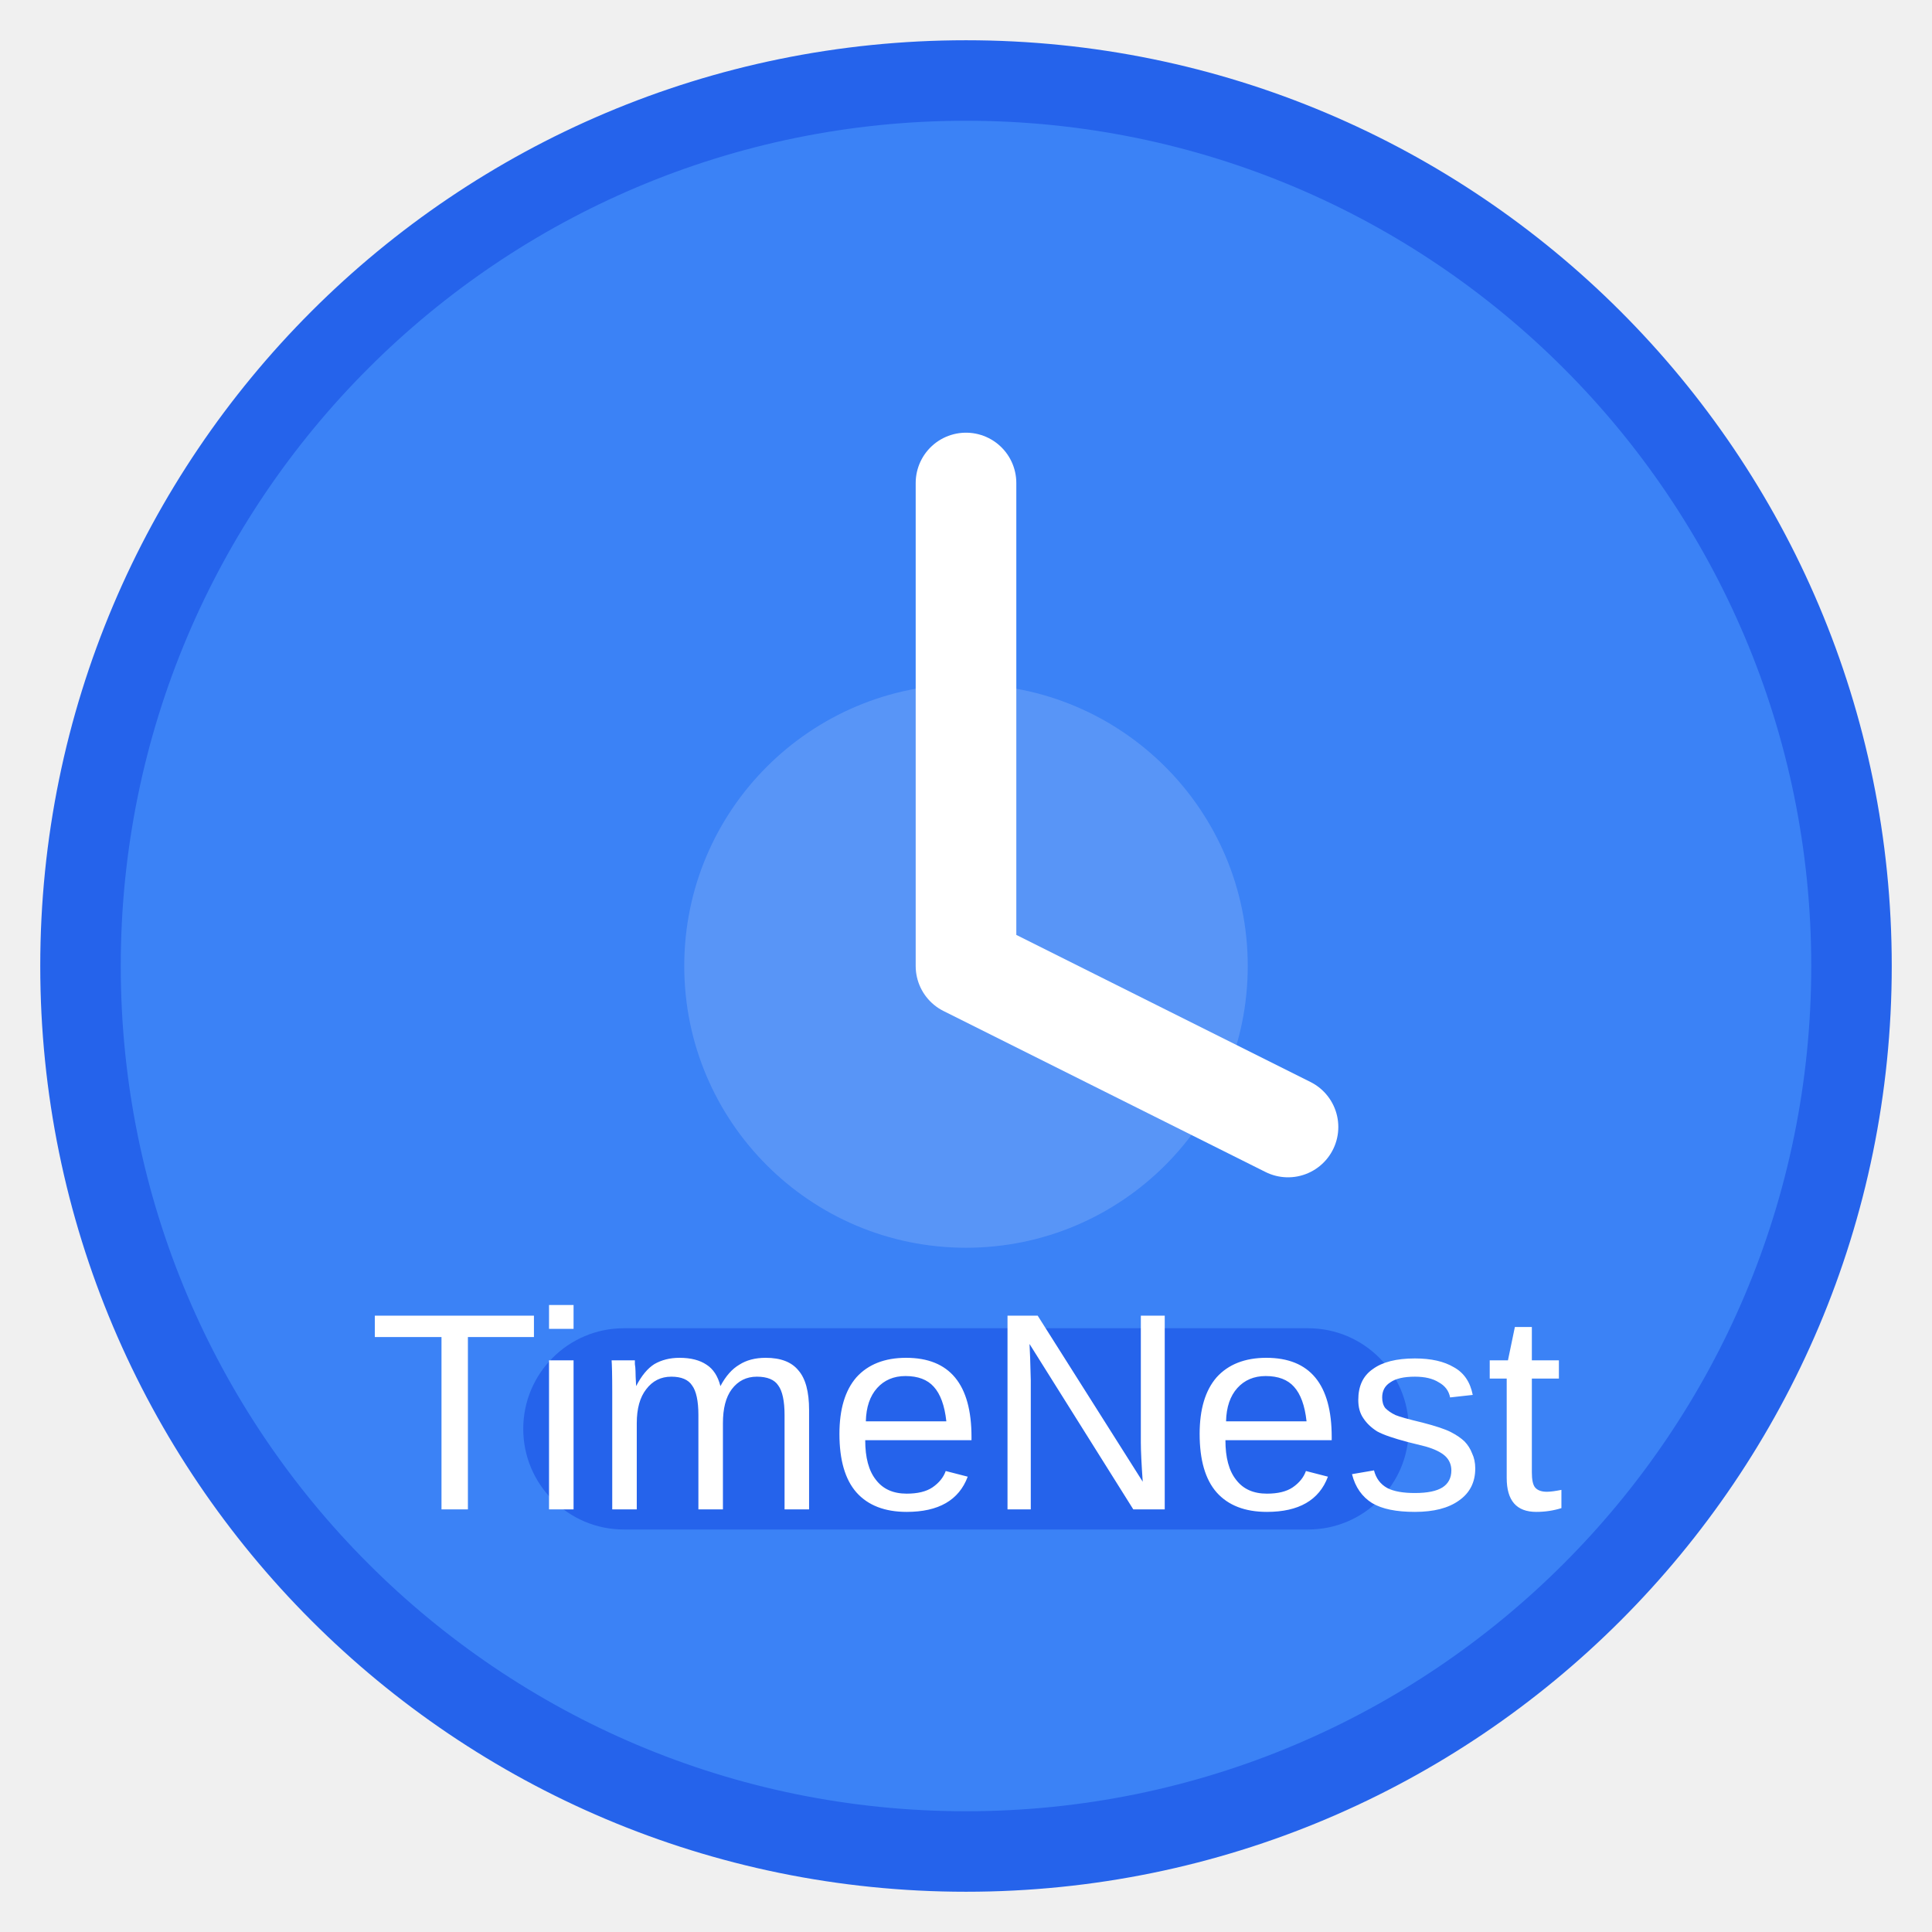
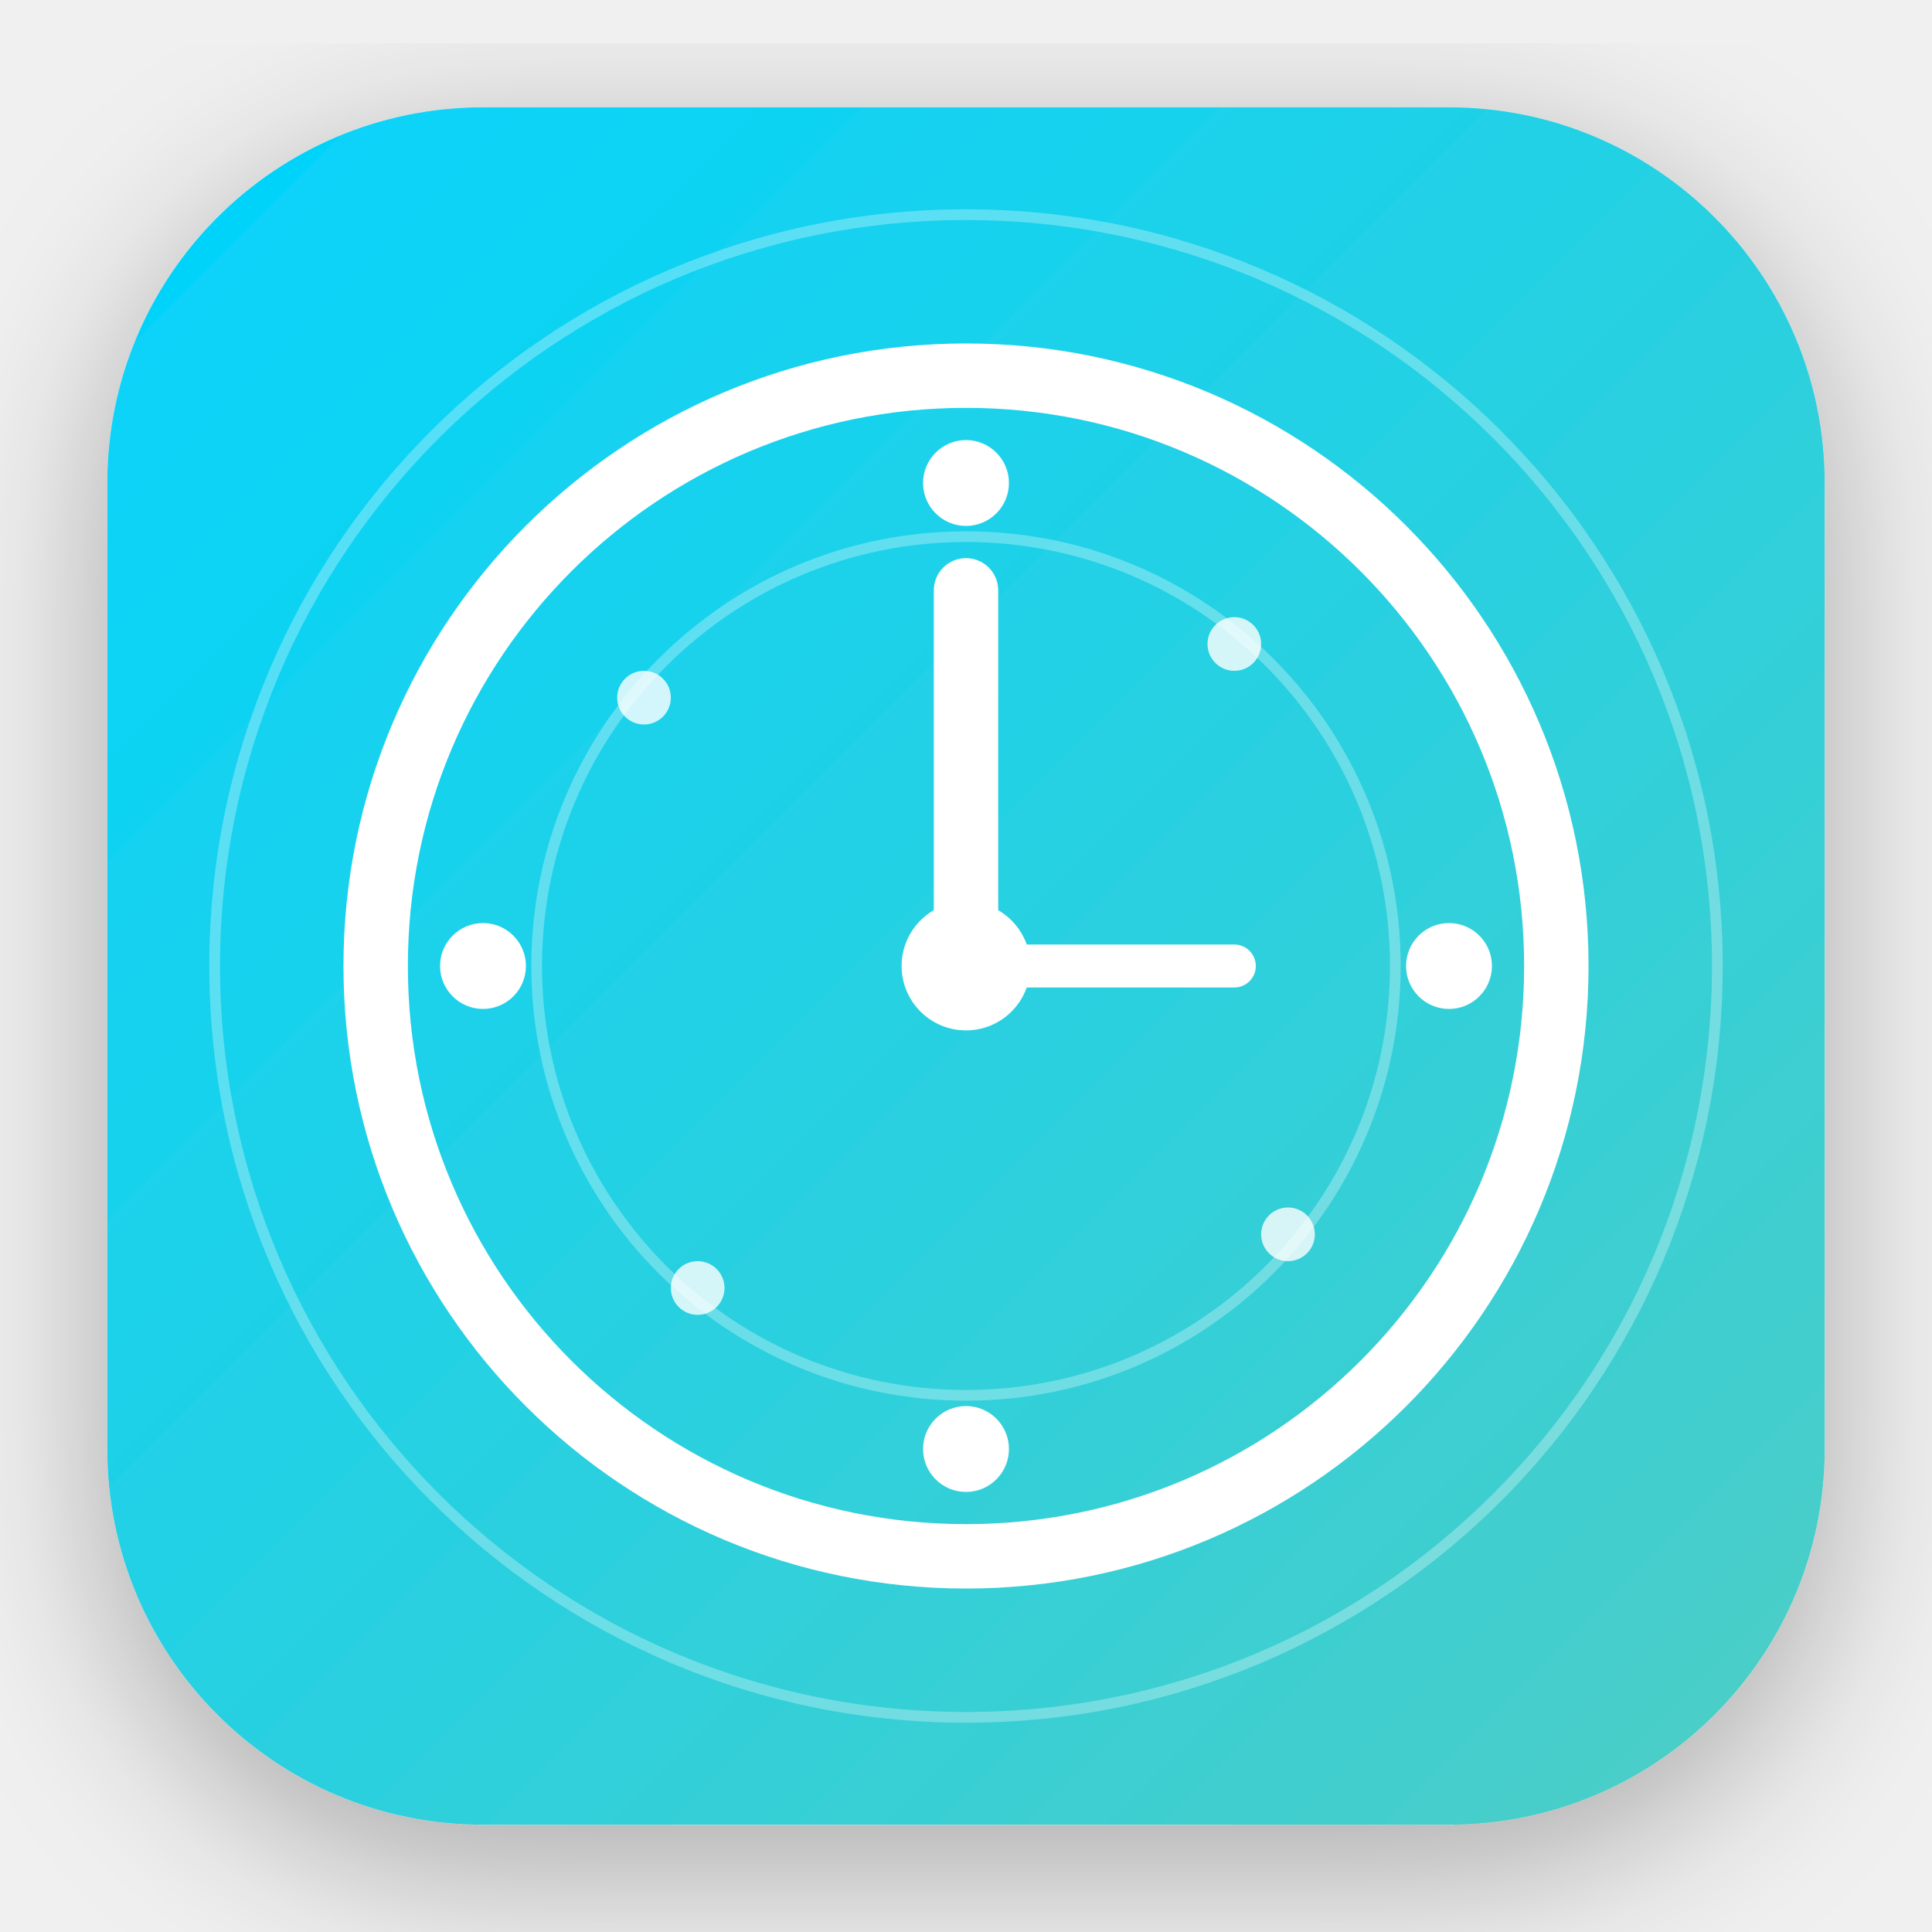
- <svg xmlns="http://www.w3.org/2000/svg" width="48" height="48" viewBox="0 0 48 48" fill="none">
-   <circle cx="24" cy="24" r="22" fill="#3B82F6" stroke="#2563EB" stroke-width="2" />
-   <g>
-     <path d="M24 12v12l8 4" stroke="#fff" stroke-width="2.5" stroke-linecap="round" stroke-linejoin="round" />
-     <circle cx="24" cy="24" r="7" fill="#fff" fill-opacity="0.15" />
-   </g>
-   <g>
-     <rect x="13" y="33" width="22" height="5" rx="2.5" fill="#2563EB" />
-     <text x="24" y="37.5" text-anchor="middle" font-size="7" font-family="Arial, Helvetica, sans-serif" fill="#fff">TimeNest</text>
-   </g>
+ <svg xmlns="http://www.w3.org/2000/svg" width="180" height="180" viewBox="0 0 180 180" fill="none">
+   <defs>
+     <linearGradient id="gradient" x1="0%" y1="0%" x2="100%" y2="100%">
+       <stop offset="0%" style="stop-color:#00d4ff;stop-opacity:1" />
+       <stop offset="100%" style="stop-color:#4ecdc4;stop-opacity:1" />
+     </linearGradient>
+     <filter id="shadow" x="-20%" y="-20%" width="140%" height="140%">
+       <feDropShadow dx="0" dy="4" stdDeviation="8" flood-color="#000000" flood-opacity="0.3" />
+     </filter>
+   </defs>
+   <rect x="10" y="10" width="160" height="160" rx="35" ry="35" fill="url(#gradient)" filter="url(#shadow)" />
+   <circle cx="90" cy="90" r="55" fill="none" stroke="#ffffff" stroke-width="6" />
+   <circle cx="90" cy="45" r="4" fill="#ffffff" />
+   <circle cx="135" cy="90" r="4" fill="#ffffff" />
+   <circle cx="90" cy="135" r="4" fill="#ffffff" />
+   <circle cx="45" cy="90" r="4" fill="#ffffff" />
+   <circle cx="115" cy="60" r="2.5" fill="#ffffff" opacity="0.8" />
+   <circle cx="120" cy="115" r="2.5" fill="#ffffff" opacity="0.8" />
+   <circle cx="65" cy="120" r="2.5" fill="#ffffff" opacity="0.8" />
+   <circle cx="60" cy="65" r="2.5" fill="#ffffff" opacity="0.8" />
+   <line x1="90" y1="90" x2="90" y2="55" stroke="#ffffff" stroke-width="6" stroke-linecap="round" />
+   <line x1="90" y1="90" x2="115" y2="90" stroke="#ffffff" stroke-width="4" stroke-linecap="round" />
+   <circle cx="90" cy="90" r="6" fill="#ffffff" />
+   <circle cx="90" cy="90" r="70" fill="none" stroke="#ffffff" stroke-width="1" opacity="0.3" />
+   <circle cx="90" cy="90" r="40" fill="none" stroke="#ffffff" stroke-width="1" opacity="0.3" />
</svg>
